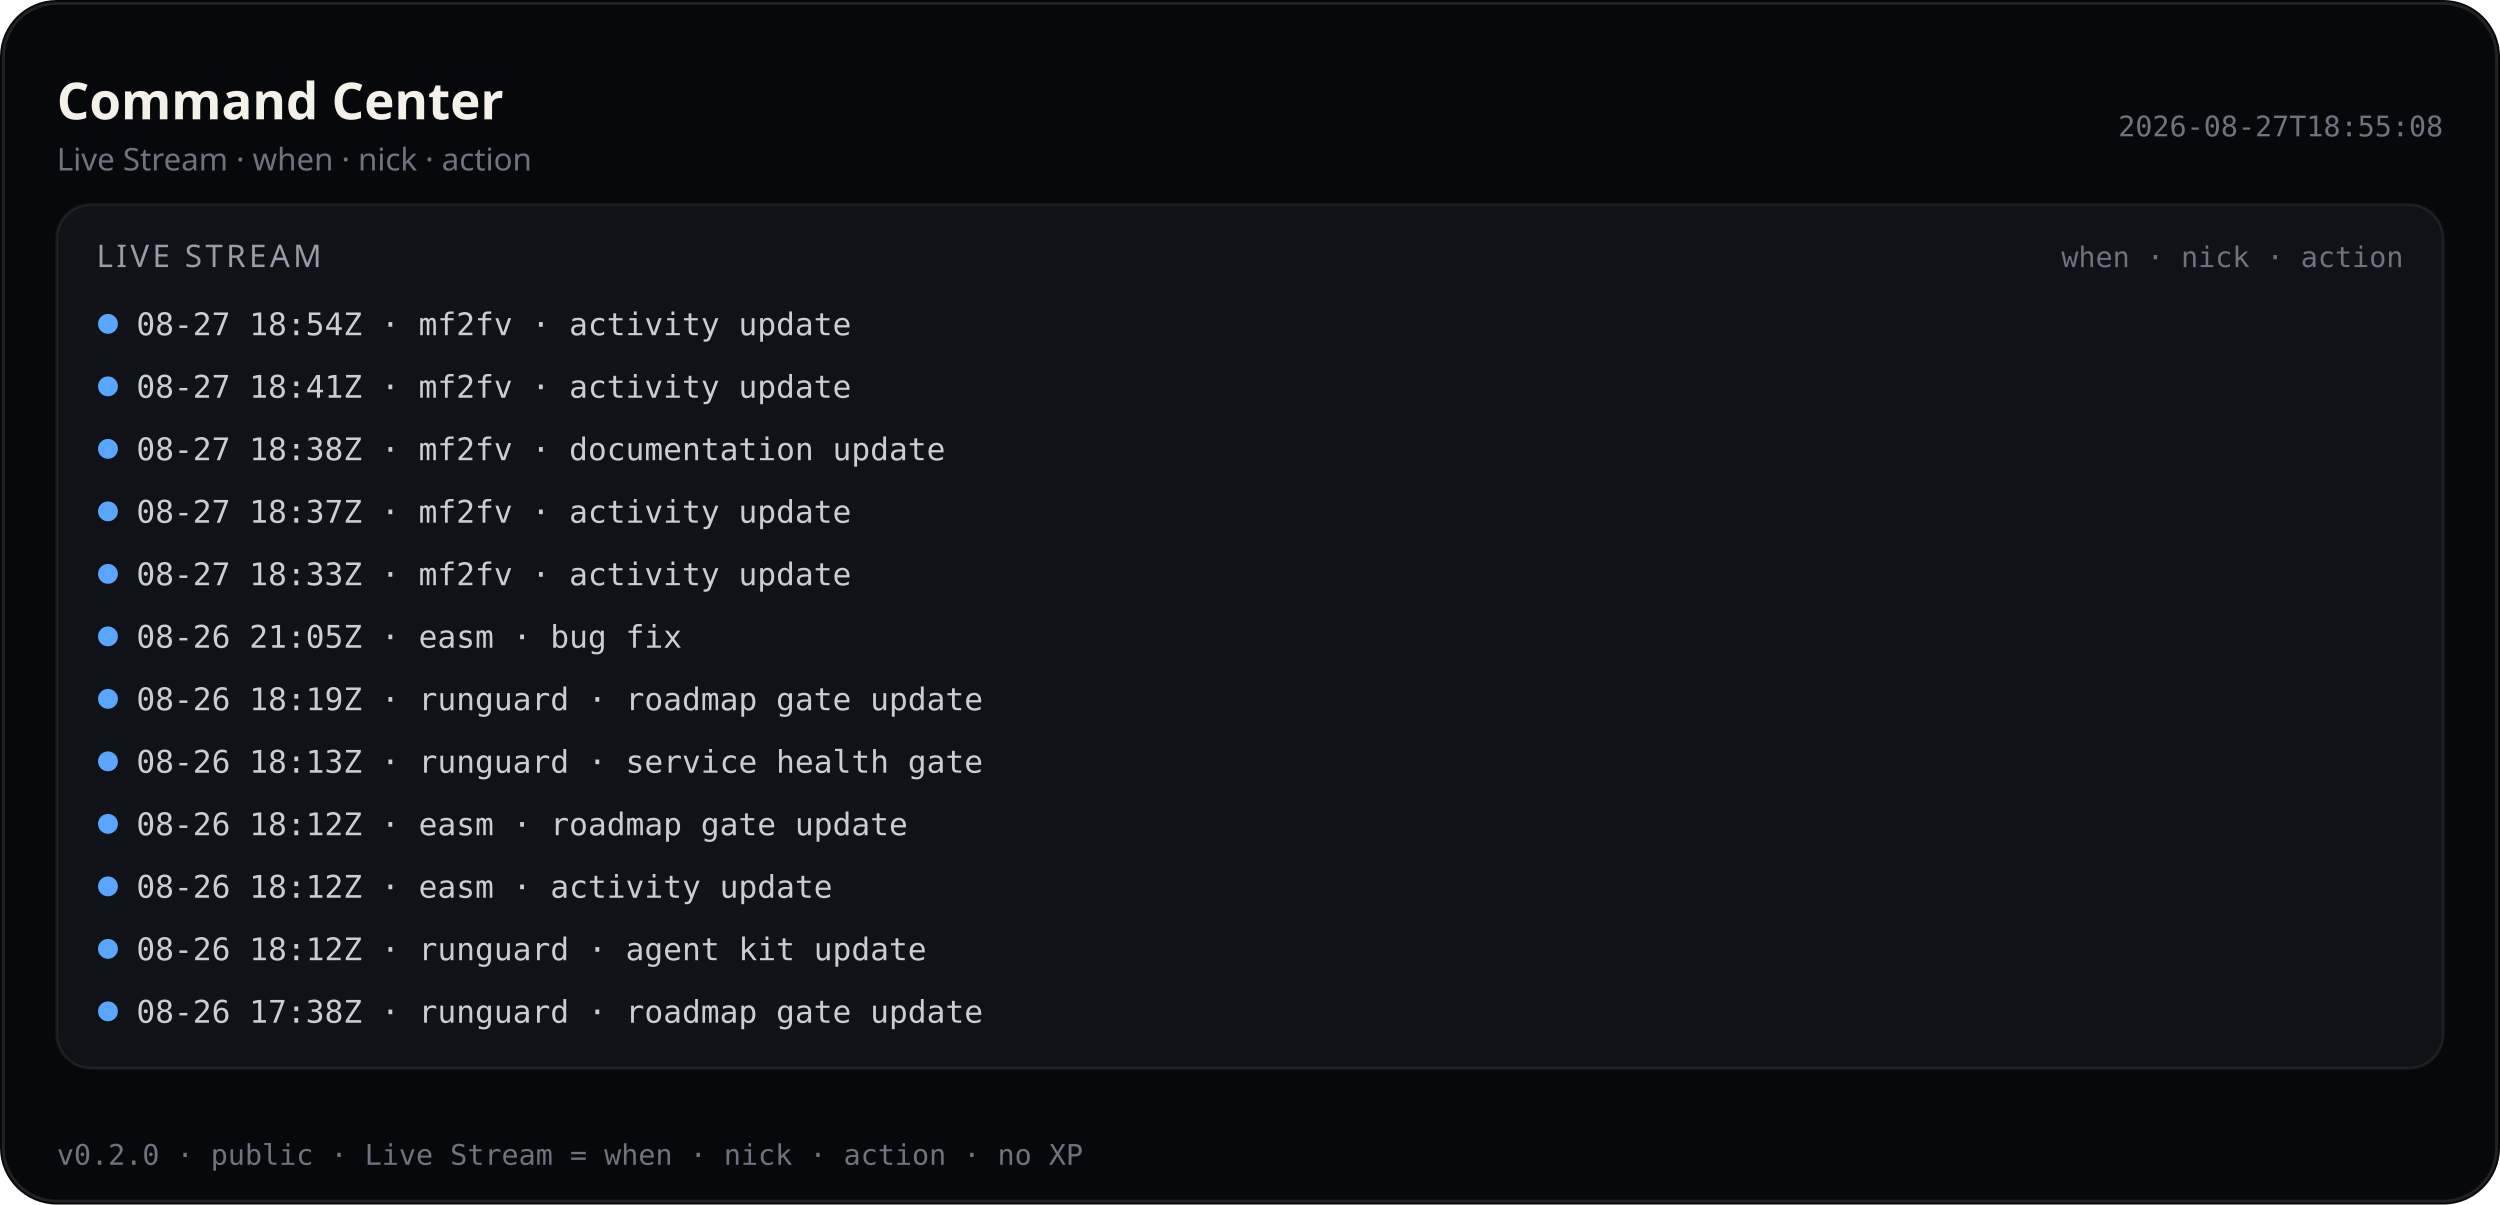
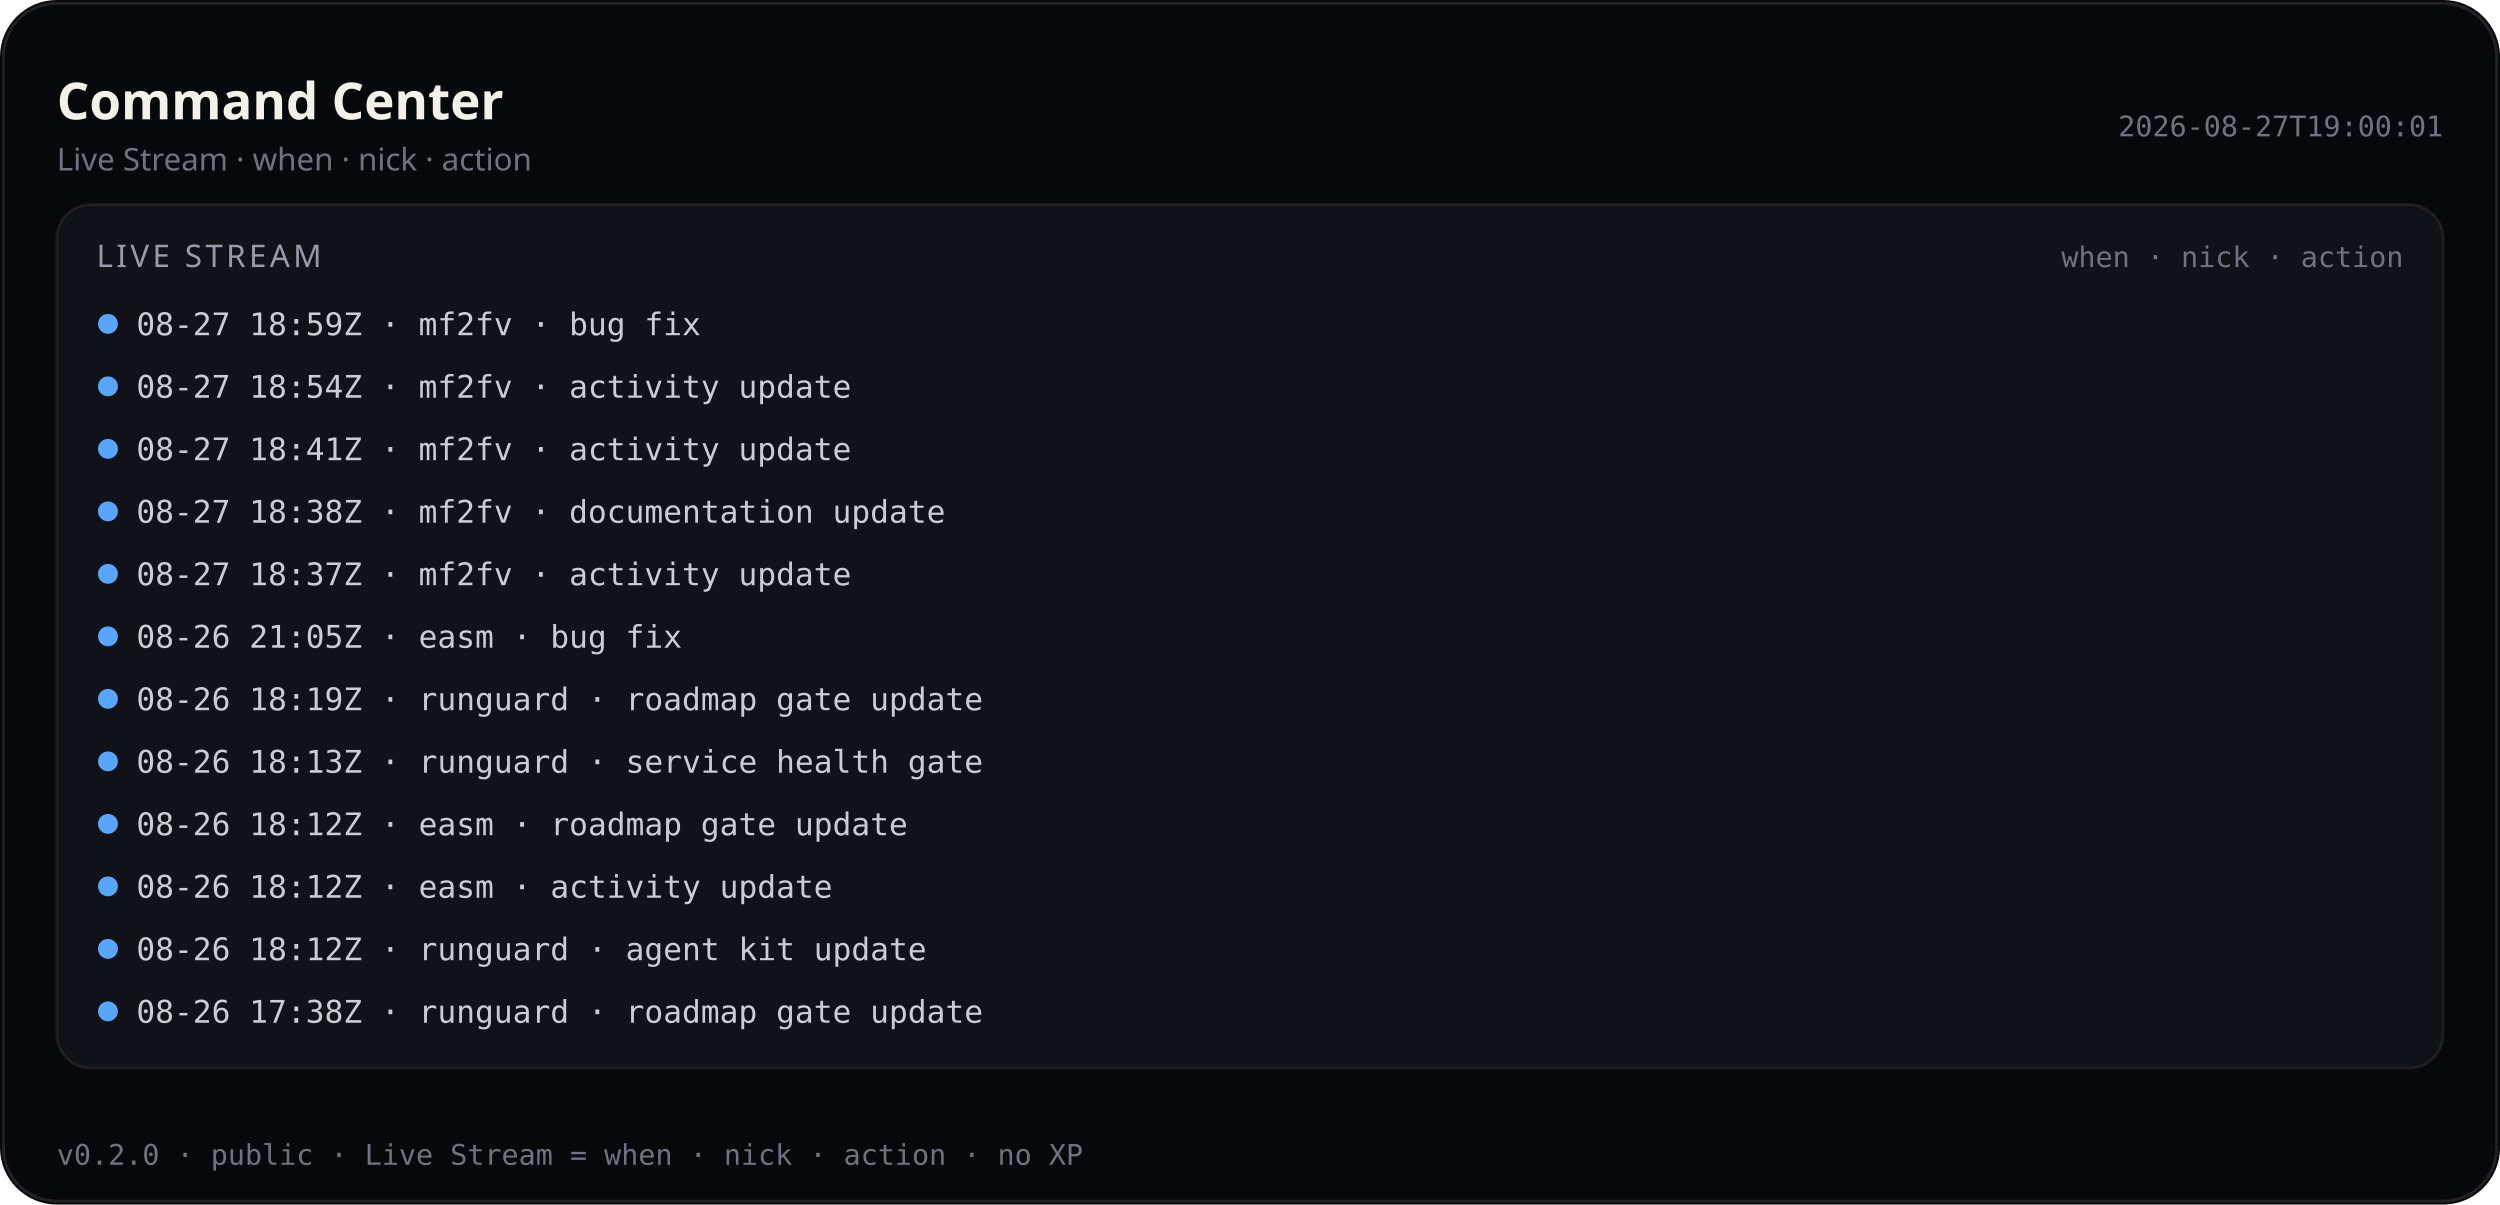
<svg xmlns="http://www.w3.org/2000/svg" viewBox="0 0 880 424" width="880" height="424" role="img" aria-label="Command Center — Live Stream (public)">
  <rect width="880" height="424" rx="20" fill="#07080b" />
  <rect x="1.2" y="1.2" width="877.6" height="421.6" rx="18.8" fill="none" stroke="rgba(232,228,214,0.12)" />
  <text x="20" y="42" fill="#f4f1ea" font-size="18" font-family="ui-sans-serif, system-ui, sans-serif" font-weight="600">Command Center</text>
  <text x="20" y="60" fill="#6f7380" font-size="11" font-family="ui-sans-serif, system-ui, sans-serif">Live Stream · when · nick · action</text>
-   <text x="860" y="48" fill="#6f7380" font-size="10" text-anchor="end" font-family="ui-monospace, SFMono-Regular, monospace">2026-08-27T18:55:08</text>
+   <text x="860" y="48" fill="#6f7380" font-size="10" text-anchor="end" font-family="ui-monospace, SFMono-Regular, monospace">2026-08-27T19:00:01</text>
  <rect x="20" y="72" width="840" height="304" rx="12" fill="#101218" stroke="rgba(232,228,214,0.08)" />
  <text x="34" y="94" fill="#9a9aa8" font-size="11" font-family="ui-sans-serif, system-ui, sans-serif" letter-spacing="1.2">LIVE STREAM</text>
  <text x="846" y="94" fill="#6f7380" font-size="10" text-anchor="end" font-family="ui-monospace, SFMono-Regular, monospace">when · nick · action</text>
  <defs>
    <clipPath id="live-stream-clip-pub">
      <rect x="20" y="72" width="840" height="304" />
    </clipPath>
  </defs>
  <g clip-path="url(#live-stream-clip-pub)">
    <circle cx="38" cy="114" r="3.5" fill="#58a6ff" />
-     <text x="48" y="118" fill="#c9cdd6" font-size="11" font-family="ui-monospace, SFMono-Regular, monospace">08-27 18:54Z · mf2fv · activity update</text>
+     <text x="48" y="118" fill="#c9cdd6" font-size="11" font-family="ui-monospace, SFMono-Regular, monospace">08-27 18:59Z · mf2fv · bug fix</text>
    <circle cx="38" cy="136" r="3.5" fill="#58a6ff" />
-     <text x="48" y="140" fill="#c9cdd6" font-size="11" font-family="ui-monospace, SFMono-Regular, monospace">08-27 18:41Z · mf2fv · activity update</text>
+     <text x="48" y="140" fill="#c9cdd6" font-size="11" font-family="ui-monospace, SFMono-Regular, monospace">08-27 18:54Z · mf2fv · activity update</text>
    <circle cx="38" cy="158" r="3.5" fill="#58a6ff" />
-     <text x="48" y="162" fill="#c9cdd6" font-size="11" font-family="ui-monospace, SFMono-Regular, monospace">08-27 18:38Z · mf2fv · documentation update</text>
+     <text x="48" y="162" fill="#c9cdd6" font-size="11" font-family="ui-monospace, SFMono-Regular, monospace">08-27 18:41Z · mf2fv · activity update</text>
    <circle cx="38" cy="180" r="3.5" fill="#58a6ff" />
-     <text x="48" y="184" fill="#c9cdd6" font-size="11" font-family="ui-monospace, SFMono-Regular, monospace">08-27 18:37Z · mf2fv · activity update</text>
+     <text x="48" y="184" fill="#c9cdd6" font-size="11" font-family="ui-monospace, SFMono-Regular, monospace">08-27 18:38Z · mf2fv · documentation update</text>
    <circle cx="38" cy="202" r="3.5" fill="#58a6ff" />
-     <text x="48" y="206" fill="#c9cdd6" font-size="11" font-family="ui-monospace, SFMono-Regular, monospace">08-27 18:33Z · mf2fv · activity update</text>
+     <text x="48" y="206" fill="#c9cdd6" font-size="11" font-family="ui-monospace, SFMono-Regular, monospace">08-27 18:37Z · mf2fv · activity update</text>
    <circle cx="38" cy="224" r="3.5" fill="#58a6ff" />
    <text x="48" y="228" fill="#c9cdd6" font-size="11" font-family="ui-monospace, SFMono-Regular, monospace">08-26 21:05Z · easm · bug fix</text>
    <circle cx="38" cy="246" r="3.5" fill="#58a6ff" />
    <text x="48" y="250" fill="#c9cdd6" font-size="11" font-family="ui-monospace, SFMono-Regular, monospace">08-26 18:19Z · runguard · roadmap gate update</text>
    <circle cx="38" cy="268" r="3.5" fill="#58a6ff" />
    <text x="48" y="272" fill="#c9cdd6" font-size="11" font-family="ui-monospace, SFMono-Regular, monospace">08-26 18:13Z · runguard · service health gate</text>
    <circle cx="38" cy="290" r="3.5" fill="#58a6ff" />
    <text x="48" y="294" fill="#c9cdd6" font-size="11" font-family="ui-monospace, SFMono-Regular, monospace">08-26 18:12Z · easm · roadmap gate update</text>
    <circle cx="38" cy="312" r="3.5" fill="#58a6ff" />
    <text x="48" y="316" fill="#c9cdd6" font-size="11" font-family="ui-monospace, SFMono-Regular, monospace">08-26 18:12Z · easm · activity update</text>
    <circle cx="38" cy="334" r="3.5" fill="#58a6ff" />
    <text x="48" y="338" fill="#c9cdd6" font-size="11" font-family="ui-monospace, SFMono-Regular, monospace">08-26 18:12Z · runguard · agent kit update</text>
    <circle cx="38" cy="356" r="3.5" fill="#58a6ff" />
    <text x="48" y="360" fill="#c9cdd6" font-size="11" font-family="ui-monospace, SFMono-Regular, monospace">08-26 17:38Z · runguard · roadmap gate update</text>
  </g>
  <text x="20" y="410" fill="#6f7380" font-size="10" font-family="ui-monospace, SFMono-Regular, monospace">v0.2.0 · public · Live Stream = when · nick · action · no XP</text>
</svg>
